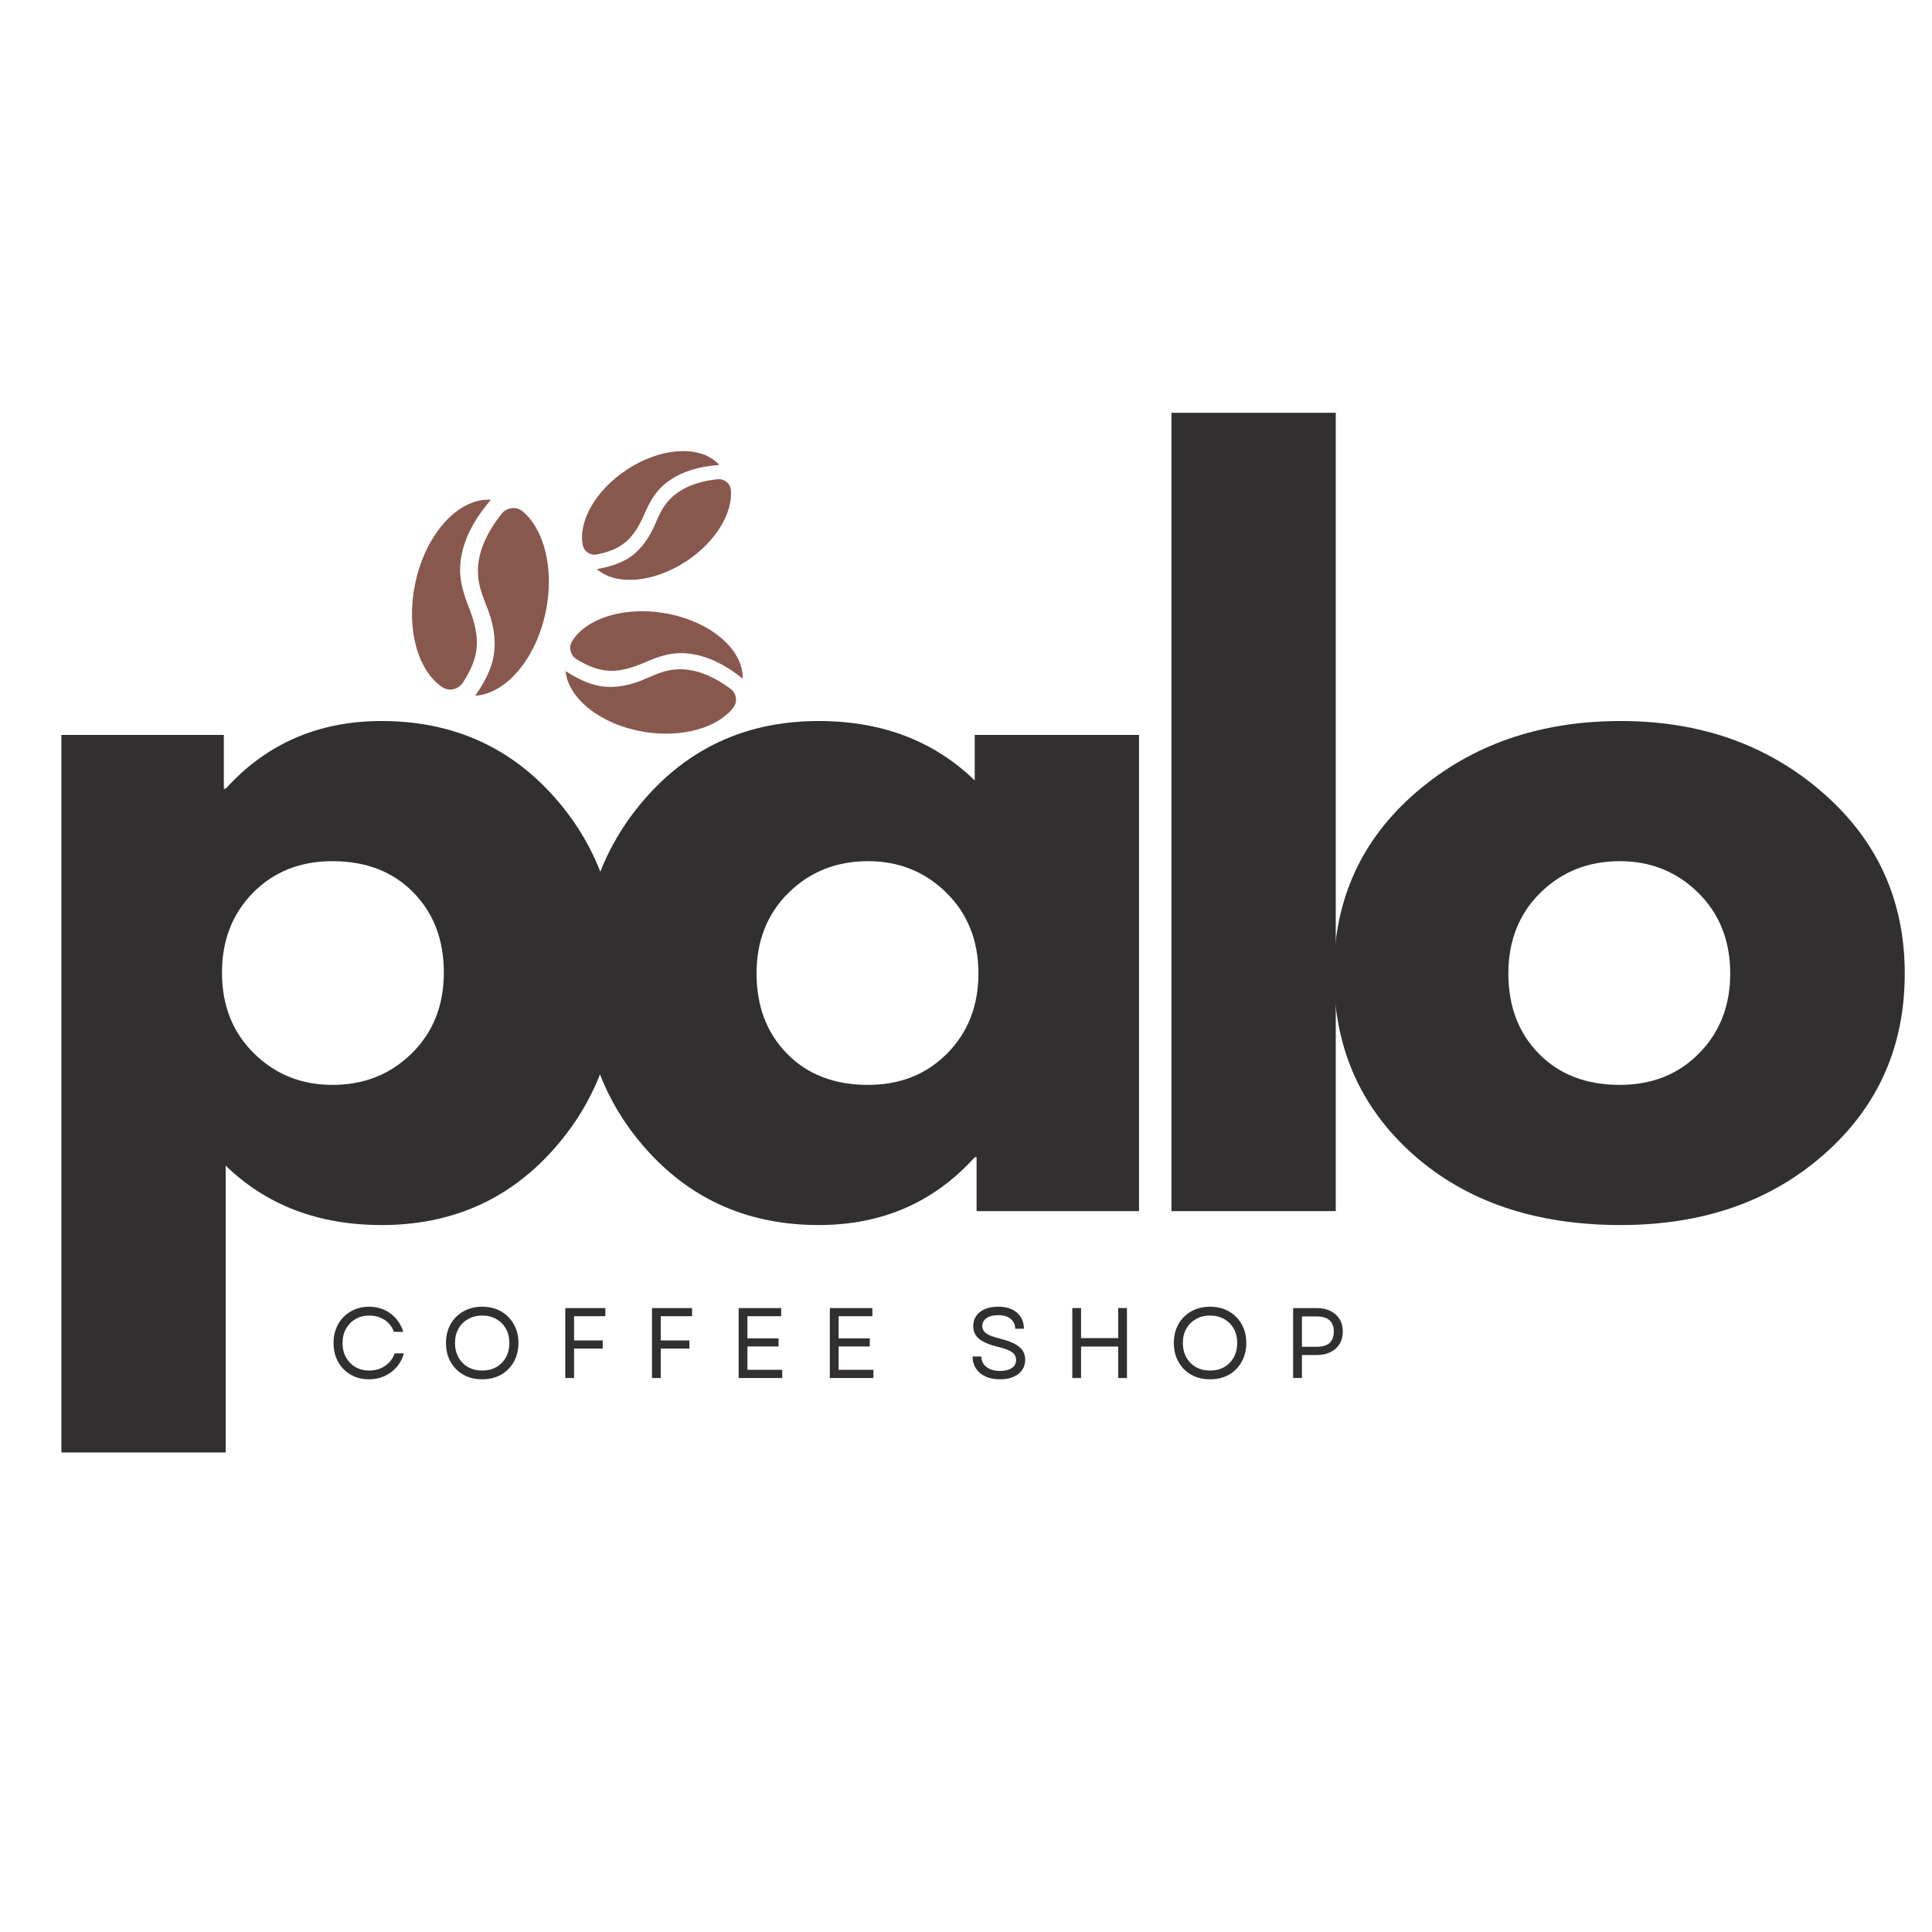
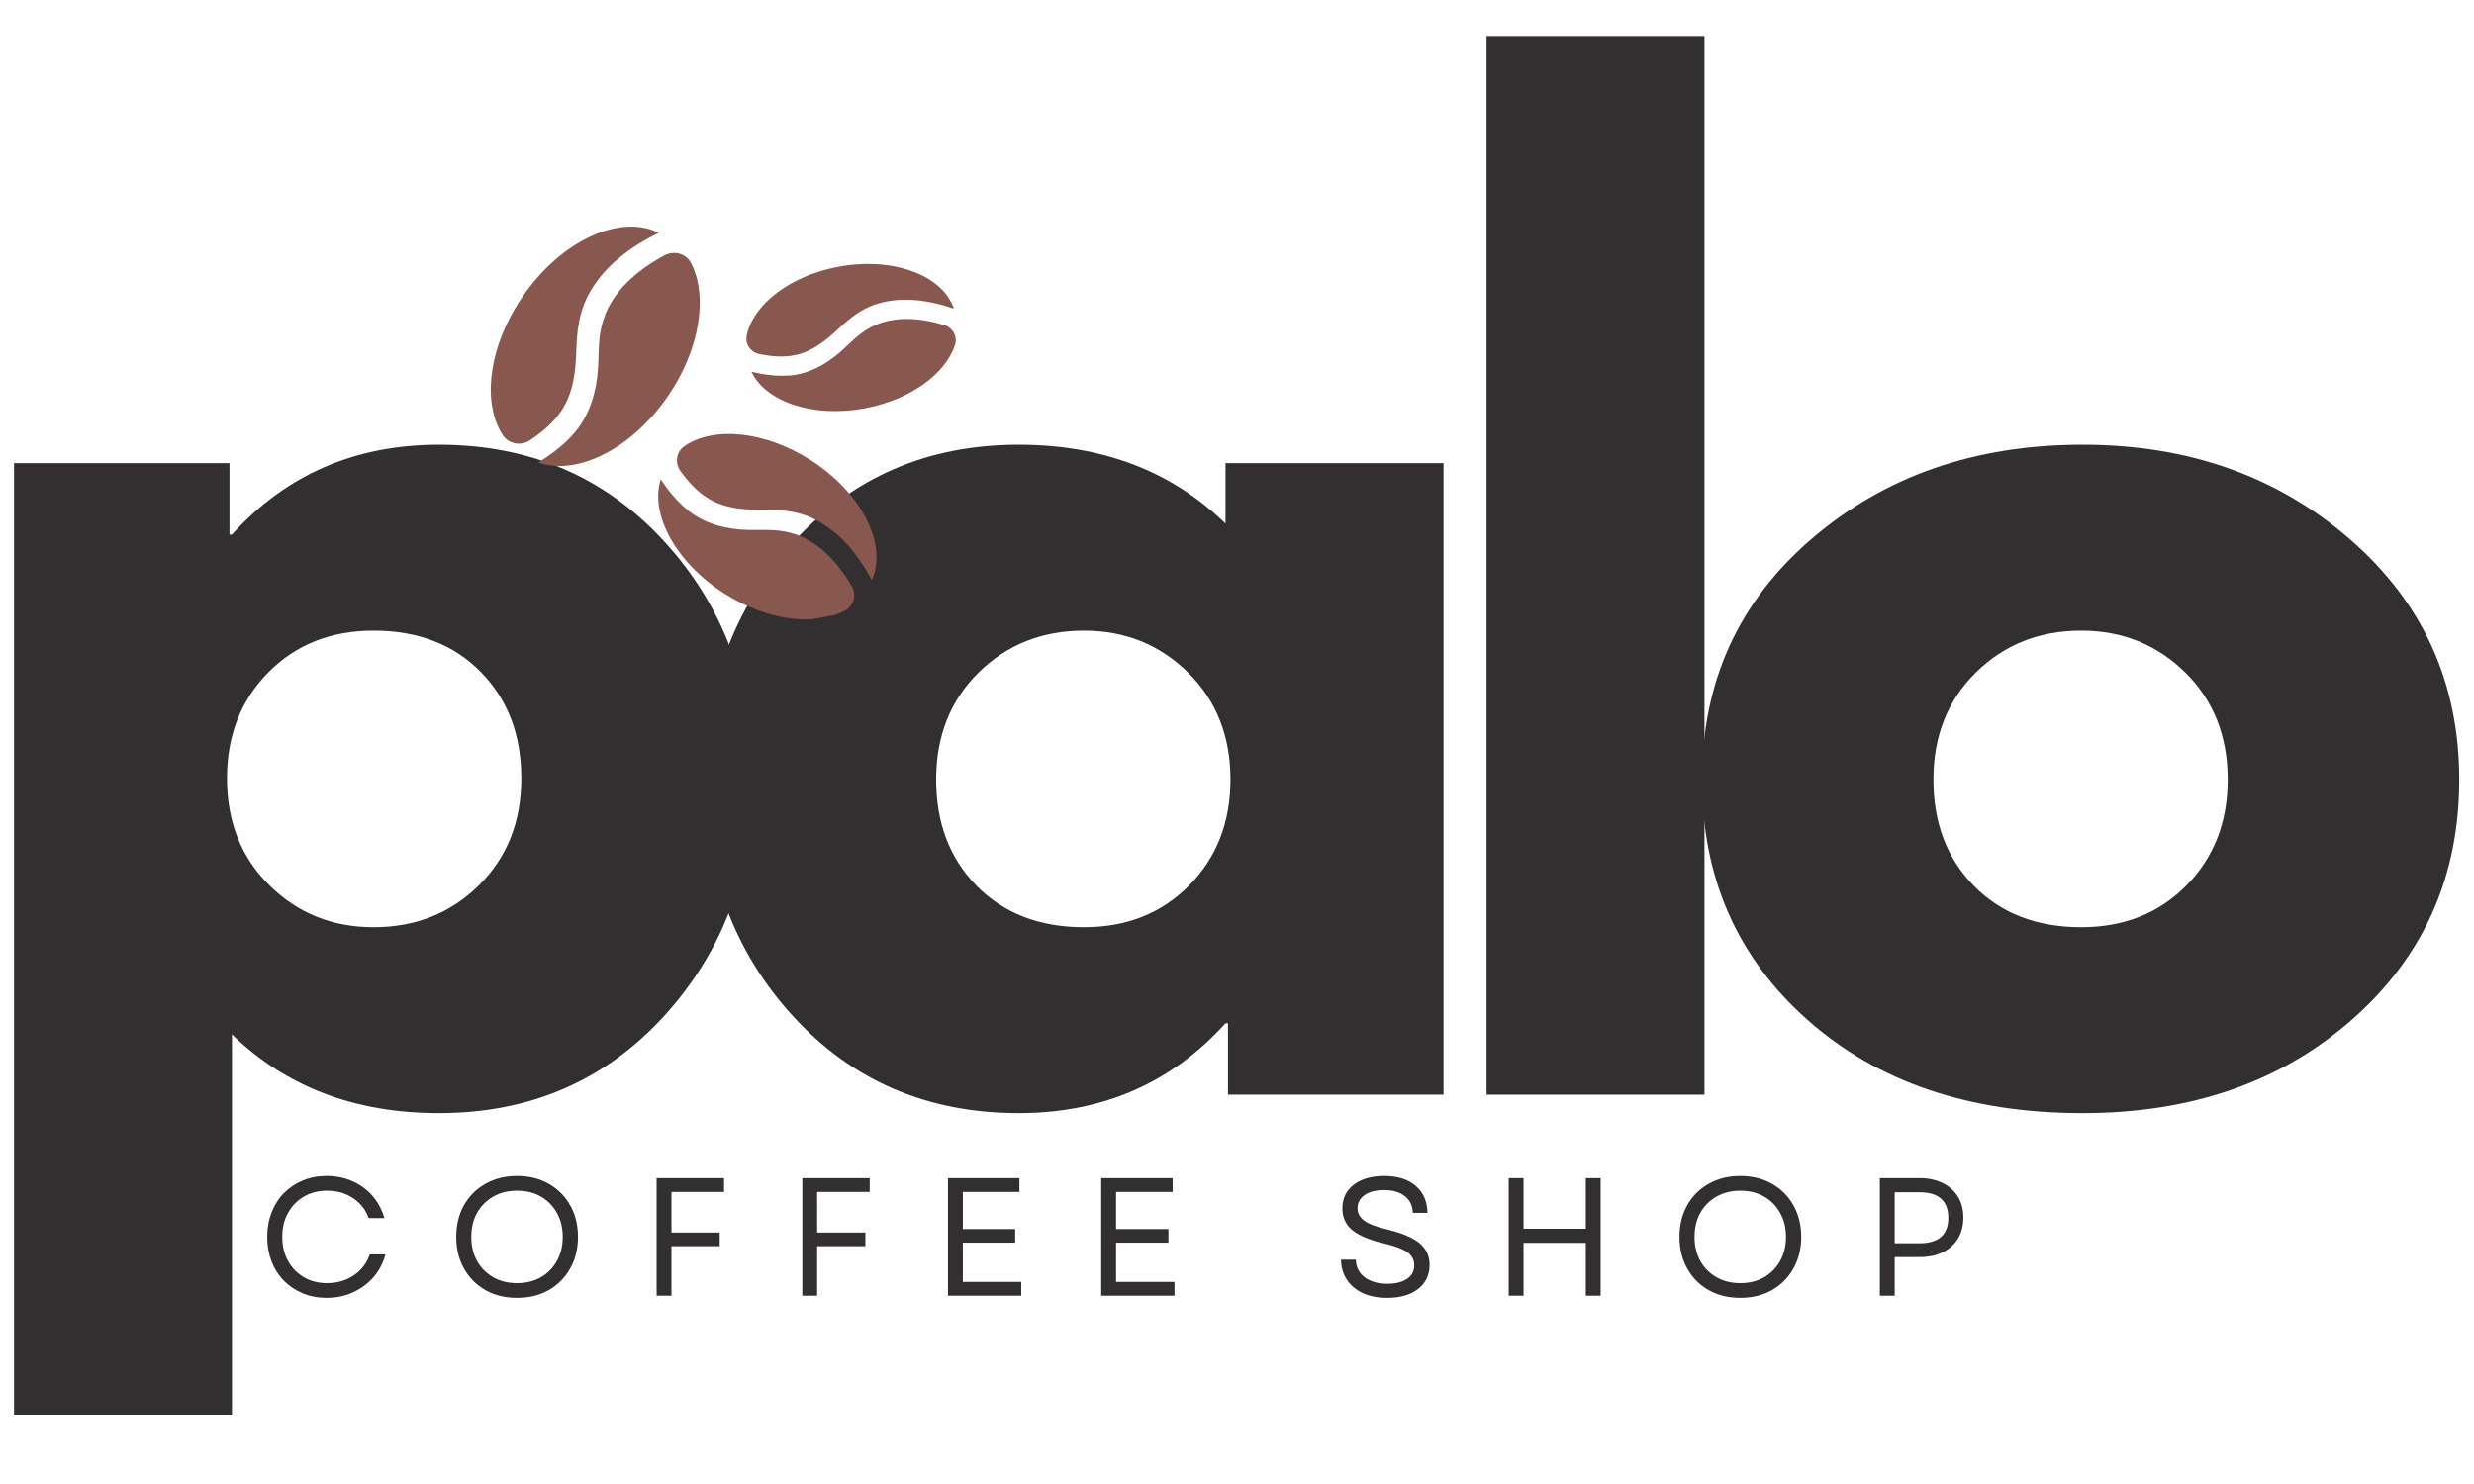
- <svg xmlns="http://www.w3.org/2000/svg" width="500" zoomAndPan="magnify" viewBox="0 0 375 375" height="500" preserveAspectRatio="xMidYMid meet" version="1.0">
+ <svg xmlns="http://www.w3.org/2000/svg" width="500" zoomAndPan="magnify" viewBox="0 0 375 225" height="300" preserveAspectRatio="xMidYMid meet" version="1.0">
  <defs>
    <g />
-     <clipPath id="383ce1936b">
-       <path d="M 79 96 L 96 96 L 96 134 L 79 134 Z M 79 96 " clip-rule="nonzero" />
-     </clipPath>
-     <clipPath id="cc1d5e3a37">
-       <path d="M 128.168 72.91 L 162.656 124.73 L 104.59 163.375 L 70.102 111.555 Z M 128.168 72.91 " clip-rule="nonzero" />
-     </clipPath>
-     <clipPath id="307b512725">
-       <path d="M 128.168 72.91 L 162.656 124.73 L 104.59 163.375 L 70.102 111.555 Z M 128.168 72.91 " clip-rule="nonzero" />
-     </clipPath>
-     <clipPath id="670d8afb9c">
-       <path d="M 94.312 95.441 L 110.238 119.375 L 86.238 135.348 L 70.309 111.414 Z M 94.312 95.441 " clip-rule="nonzero" />
-     </clipPath>
-     <clipPath id="b1a78510fa">
-       <path d="M 92 98 L 107 98 L 107 136 L 92 136 Z M 92 98 " clip-rule="nonzero" />
-     </clipPath>
-     <clipPath id="1de05d4ed6">
-       <path d="M 128.168 72.91 L 162.656 124.73 L 104.59 163.375 L 70.102 111.555 Z M 128.168 72.91 " clip-rule="nonzero" />
-     </clipPath>
-     <clipPath id="87aebd4050">
-       <path d="M 128.168 72.91 L 162.656 124.73 L 104.59 163.375 L 70.102 111.555 Z M 128.168 72.91 " clip-rule="nonzero" />
-     </clipPath>
-     <clipPath id="96f3a6c6ba">
-       <path d="M 112 87 L 140 87 L 140 108 L 112 108 Z M 112 87 " clip-rule="nonzero" />
-     </clipPath>
-     <clipPath id="cafb01c84e">
-       <path d="M 128.168 72.91 L 162.656 124.73 L 104.59 163.375 L 70.102 111.555 Z M 128.168 72.91 " clip-rule="nonzero" />
-     </clipPath>
-     <clipPath id="f92635a234">
-       <path d="M 128.168 72.91 L 162.656 124.73 L 104.59 163.375 L 70.102 111.555 Z M 128.168 72.91 " clip-rule="nonzero" />
-     </clipPath>
-     <clipPath id="2bc16b0479">
-       <path d="M 115 93 L 142 93 L 142 113 L 115 113 Z M 115 93 " clip-rule="nonzero" />
-     </clipPath>
-     <clipPath id="246324b951">
-       <path d="M 128.168 72.91 L 162.656 124.73 L 104.59 163.375 L 70.102 111.555 Z M 128.168 72.91 " clip-rule="nonzero" />
-     </clipPath>
-     <clipPath id="16a721bd63">
-       <path d="M 128.168 72.91 L 162.656 124.73 L 104.59 163.375 L 70.102 111.555 Z M 128.168 72.91 " clip-rule="nonzero" />
-     </clipPath>
-     <clipPath id="151be5690e">
-       <path d="M 110 118 L 145 118 L 145 132 L 110 132 Z M 110 118 " clip-rule="nonzero" />
-     </clipPath>
-     <clipPath id="ff90c3bd3d">
-       <path d="M 128.168 72.91 L 162.656 124.73 L 104.59 163.375 L 70.102 111.555 Z M 128.168 72.91 " clip-rule="nonzero" />
-     </clipPath>
-     <clipPath id="48325087d2">
-       <path d="M 128.168 72.91 L 162.656 124.73 L 104.59 163.375 L 70.102 111.555 Z M 128.168 72.91 " clip-rule="nonzero" />
-     </clipPath>
-     <clipPath id="89e72a1641">
-       <path d="M 109 129 L 143 129 L 143 143 L 109 143 Z M 109 129 " clip-rule="nonzero" />
-     </clipPath>
-     <clipPath id="d04faef311">
-       <path d="M 128.168 72.91 L 162.656 124.73 L 104.59 163.375 L 70.102 111.555 Z M 128.168 72.91 " clip-rule="nonzero" />
-     </clipPath>
-     <clipPath id="3cf39185da">
-       <path d="M 128.168 72.91 L 162.656 124.73 L 104.59 163.375 L 70.102 111.555 Z M 128.168 72.91 " clip-rule="nonzero" />
-     </clipPath>
-     <clipPath id="43763a430d">
-       <path d="M 130.582 116.363 L 144.148 136.746 L 122.391 151.227 L 108.824 130.844 Z M 130.582 116.363 " clip-rule="nonzero" />
-     </clipPath>
-     <clipPath id="5513a683b4">
-       <rect x="0" width="374" y="0" height="227" />
-     </clipPath>
-     <clipPath id="d0246c9745">
-       <rect x="0" width="207" y="0" height="30" />
+     <clipPath id="70a93ef5a5">
+       <rect x="0" width="375" y="0" height="225" />
+     </clipPath>
+     <clipPath id="ec5b915fbd">
+       <path d="M 74 34 L 100 34 L 100 68 L 74 68 Z M 74 34 " clip-rule="nonzero" />
+     </clipPath>
+     <clipPath id="0382761a0d">
+       <path d="M 140.73 25.746 L 152.422 88.414 L 81.641 101.617 L 69.953 38.949 Z M 140.73 25.746 " clip-rule="nonzero" />
+     </clipPath>
+     <clipPath id="85cb315f2d">
+       <path d="M 140.73 25.746 L 152.422 88.414 L 81.641 101.617 L 69.953 38.949 Z M 140.73 25.746 " clip-rule="nonzero" />
+     </clipPath>
+     <clipPath id="e528f55429">
+       <path d="M 99.547 33.426 L 104.977 62.543 L 75.777 67.992 L 70.348 38.875 Z M 99.547 33.426 " clip-rule="nonzero" />
+     </clipPath>
+     <clipPath id="eb9df6a570">
+       <path d="M 81 38 L 107 38 L 107 71 L 81 71 Z M 81 38 " clip-rule="nonzero" />
+     </clipPath>
+     <clipPath id="5f565ec721">
+       <path d="M 140.73 25.746 L 152.422 88.414 L 81.641 101.617 L 69.953 38.949 Z M 140.73 25.746 " clip-rule="nonzero" />
+     </clipPath>
+     <clipPath id="c490083f96">
+       <path d="M 140.73 25.746 L 152.422 88.414 L 81.641 101.617 L 69.953 38.949 Z M 140.73 25.746 " clip-rule="nonzero" />
+     </clipPath>
+     <clipPath id="6050c4bc49">
+       <path d="M 113 40 L 145 40 L 145 55 L 113 55 Z M 113 40 " clip-rule="nonzero" />
+     </clipPath>
+     <clipPath id="a455517474">
+       <path d="M 140.73 25.746 L 152.422 88.414 L 81.641 101.617 L 69.953 38.949 Z M 140.73 25.746 " clip-rule="nonzero" />
+     </clipPath>
+     <clipPath id="180684a557">
+       <path d="M 140.73 25.746 L 152.422 88.414 L 81.641 101.617 L 69.953 38.949 Z M 140.73 25.746 " clip-rule="nonzero" />
+     </clipPath>
+     <clipPath id="3b986202b0">
+       <path d="M 113 48 L 145 48 L 145 63 L 113 63 Z M 113 48 " clip-rule="nonzero" />
+     </clipPath>
+     <clipPath id="2e7e7a6bb9">
+       <path d="M 140.73 25.746 L 152.422 88.414 L 81.641 101.617 L 69.953 38.949 Z M 140.73 25.746 " clip-rule="nonzero" />
+     </clipPath>
+     <clipPath id="d2747b6d88">
+       <path d="M 140.73 25.746 L 152.422 88.414 L 81.641 101.617 L 69.953 38.949 Z M 140.73 25.746 " clip-rule="nonzero" />
+     </clipPath>
+     <clipPath id="26d4b5dcb1">
+       <path d="M 102 65 L 133 65 L 133 88 L 102 88 Z M 102 65 " clip-rule="nonzero" />
+     </clipPath>
+     <clipPath id="39feea212c">
+       <path d="M 140.73 25.746 L 152.422 88.414 L 81.641 101.617 L 69.953 38.949 Z M 140.73 25.746 " clip-rule="nonzero" />
+     </clipPath>
+     <clipPath id="7769d34807">
+       <path d="M 140.73 25.746 L 152.422 88.414 L 81.641 101.617 L 69.953 38.949 Z M 140.73 25.746 " clip-rule="nonzero" />
+     </clipPath>
+     <clipPath id="fe4da4b25c">
+       <path d="M 99 72 L 130 72 L 130 94 L 99 94 Z M 99 72 " clip-rule="nonzero" />
+     </clipPath>
+     <clipPath id="c98022777b">
+       <path d="M 140.73 25.746 L 152.422 88.414 L 81.641 101.617 L 69.953 38.949 Z M 140.73 25.746 " clip-rule="nonzero" />
+     </clipPath>
+     <clipPath id="d7611b7598">
+       <path d="M 140.73 25.746 L 152.422 88.414 L 81.641 101.617 L 69.953 38.949 Z M 140.73 25.746 " clip-rule="nonzero" />
+     </clipPath>
+     <clipPath id="a8017d50bc">
+       <path d="M 125.473 67.906 L 130.102 92.703 L 103.629 97.641 L 99.004 72.844 Z M 125.473 67.906 " clip-rule="nonzero" />
+     </clipPath>
+     <clipPath id="6f594edebd">
+       <rect x="0" width="270" y="0" height="38" />
    </clipPath>
  </defs>
-   <g clip-path="url(#383ce1936b)">
-     <g clip-path="url(#cc1d5e3a37)">
-       <g clip-path="url(#307b512725)">
-         <g clip-path="url(#670d8afb9c)">
-           <path fill="#88584e" d="M 92.402 126.57 C 92.949 123.422 92.008 120.449 90.879 117.551 C 89.922 115.098 89.176 112.602 89.316 109.938 C 89.578 105.02 92.129 100.676 95.293 97 C 88.961 96.602 82.512 103.668 80.543 113.469 C 78.801 122.145 81.125 130.203 85.844 133.375 C 87.168 134.266 88.969 133.848 89.832 132.508 C 91.008 130.688 92.02 128.785 92.402 126.57 " fill-opacity="1" fill-rule="nonzero" />
-         </g>
-       </g>
-     </g>
-   </g>
-   <g clip-path="url(#b1a78510fa)">
-     <g clip-path="url(#1de05d4ed6)">
-       <g clip-path="url(#87aebd4050)">
-         <path fill="#88584e" d="M 101.43 99.242 C 100.207 98.223 98.371 98.469 97.379 99.715 C 95.969 101.48 94.75 103.387 93.883 105.488 C 93.77 105.762 93.664 106.043 93.562 106.32 C 93.547 106.367 93.477 106.57 93.465 106.613 C 93.426 106.738 93.387 106.863 93.348 106.988 C 93.199 107.5 93.074 108.02 92.98 108.547 C 92.891 109.035 92.832 109.527 92.785 110.023 C 92.785 110.027 92.785 110.027 92.785 110.027 C 92.785 110.07 92.781 110.113 92.781 110.16 C 92.773 110.27 92.77 110.387 92.77 110.496 C 92.766 110.691 92.766 110.887 92.77 111.082 C 92.801 112.496 93.031 113.676 93.461 114.992 C 93.879 116.281 94.422 117.523 94.875 118.797 C 96.02 122.023 96.473 125.578 95.438 128.895 C 94.906 130.59 94.113 132.164 93.16 133.66 C 92.863 134.125 92.555 134.586 92.238 135.043 C 98.227 134.668 104.098 127.844 105.961 118.574 C 107.605 110.383 105.625 102.742 101.43 99.242 " fill-opacity="1" fill-rule="nonzero" />
-       </g>
-     </g>
-   </g>
-   <g clip-path="url(#96f3a6c6ba)">
-     <g clip-path="url(#cafb01c84e)">
-       <g clip-path="url(#f92635a234)">
-         <path fill="#88584e" d="M 120.844 105.664 C 122.977 104.16 124.152 101.898 125.172 99.57 C 126.039 97.598 127.051 95.723 128.672 94.266 C 131.664 91.574 135.652 90.535 139.605 90.242 C 136.176 86.348 128.363 86.707 121.559 91.234 C 115.535 95.242 112.223 101.246 113.113 105.805 C 113.367 107.086 114.648 107.887 115.926 107.609 C 117.656 107.238 119.34 106.723 120.844 105.664 " fill-opacity="1" fill-rule="nonzero" />
-       </g>
-     </g>
-   </g>
-   <g clip-path="url(#2bc16b0479)">
-     <g clip-path="url(#246324b951)">
-       <g clip-path="url(#16a721bd63)">
-         <path fill="#88584e" d="M 141.859 95.086 C 141.738 93.789 140.535 92.871 139.242 93.016 C 137.406 93.219 135.602 93.617 133.883 94.332 C 133.66 94.426 133.438 94.523 133.219 94.629 C 133.184 94.645 133.023 94.723 132.992 94.742 C 132.898 94.789 132.805 94.84 132.711 94.891 C 132.328 95.102 131.953 95.328 131.594 95.578 C 131.258 95.809 130.941 96.062 130.629 96.32 C 130.629 96.324 130.629 96.324 130.625 96.324 C 130.602 96.348 130.574 96.371 130.547 96.395 C 130.48 96.457 130.41 96.52 130.344 96.586 C 130.23 96.695 130.117 96.809 130.008 96.922 C 129.207 97.758 128.66 98.57 128.145 99.582 C 127.645 100.57 127.238 101.602 126.766 102.602 C 125.562 105.125 123.77 107.445 121.25 108.762 C 119.965 109.434 118.598 109.887 117.184 110.199 C 116.738 110.297 116.297 110.383 115.852 110.465 C 119.527 113.711 126.867 113.16 133.301 108.879 C 138.988 105.094 142.258 99.535 141.859 95.086 " fill-opacity="1" fill-rule="nonzero" />
-       </g>
-     </g>
-   </g>
-   <g clip-path="url(#151be5690e)">
-     <g clip-path="url(#ff90c3bd3d)">
-       <g clip-path="url(#48325087d2)">
-         <path fill="#88584e" d="M 117.414 130.117 C 120.27 130.504 122.918 129.551 125.488 128.438 C 127.668 127.492 129.895 126.734 132.297 126.77 C 136.738 126.84 140.742 128.988 144.16 131.719 C 144.305 126 137.715 120.426 128.816 118.984 C 120.941 117.711 113.758 120.078 111.059 124.438 C 110.301 125.66 110.738 127.27 111.977 128.004 C 113.656 129 115.402 129.848 117.414 130.117 " fill-opacity="1" fill-rule="nonzero" />
-       </g>
-     </g>
-   </g>
-   <g clip-path="url(#89e72a1641)">
-     <g clip-path="url(#d04faef311)">
-       <g clip-path="url(#3cf39185da)">
-         <g clip-path="url(#43763a430d)">
-           <path fill="#88584e" d="M 142.348 137.324 C 143.227 136.188 142.941 134.543 141.785 133.688 C 140.148 132.477 138.387 131.445 136.465 130.734 C 136.211 130.641 135.957 130.555 135.703 130.473 C 135.66 130.461 135.473 130.406 135.434 130.395 C 135.32 130.363 135.207 130.336 135.094 130.305 C 134.629 130.188 134.152 130.094 133.676 130.023 C 133.23 129.961 132.785 129.926 132.34 129.902 C 132.336 129.902 132.336 129.902 132.336 129.902 C 132.297 129.902 132.258 129.898 132.219 129.898 C 132.113 129.898 132.012 129.898 131.91 129.902 C 131.734 129.902 131.559 129.91 131.387 129.922 C 130.109 129.996 129.059 130.246 127.883 130.676 C 126.738 131.098 125.637 131.629 124.5 132.082 C 121.637 133.223 118.445 133.754 115.422 132.93 C 113.879 132.508 112.43 131.848 111.051 131.039 C 110.621 130.789 110.195 130.523 109.773 130.258 C 110.316 135.641 116.664 140.699 125.082 142.062 C 132.52 143.266 139.336 141.223 142.348 137.324 " fill-opacity="1" fill-rule="nonzero" />
-         </g>
-       </g>
-     </g>
-   </g>
-   <g transform="matrix(1, 0, 0, 1, 0, 73)">
-     <g clip-path="url(#5513a683b4)">
-       <g fill="#322f30" fill-opacity="1">
-         <g transform="translate(1.100432, 162.0762)">
-           <g>
-             <path d="M 105.938 -80.984 C 114.582 -71.555 118.906 -59.992 118.906 -46.297 C 118.906 -32.609 114.582 -21.02 105.938 -11.531 C 97.289 -2.039 86.301 2.703 72.969 2.703 C 60.719 2.703 50.629 -1.141 42.703 -8.828 L 42.703 46.844 L 10.812 46.844 L 10.812 -92.422 L 42.344 -92.422 L 42.344 -81.984 L 42.703 -81.984 C 50.629 -90.742 60.719 -95.125 72.969 -95.125 C 86.301 -95.125 97.289 -90.41 105.938 -80.984 Z M 78.828 -30.625 C 82.973 -34.707 85.047 -39.93 85.047 -46.297 C 85.047 -52.672 83.062 -57.867 79.094 -61.891 C 75.133 -65.91 69.91 -67.922 63.422 -67.922 C 57.172 -67.922 52.035 -65.879 48.016 -61.797 C 43.992 -57.711 41.984 -52.547 41.984 -46.297 C 41.984 -39.93 44.051 -34.707 48.188 -30.625 C 52.332 -26.539 57.41 -24.5 63.422 -24.5 C 69.547 -24.5 74.68 -26.539 78.828 -30.625 Z M 78.828 -30.625 " />
-           </g>
-         </g>
-       </g>
-       <g fill="#322f30" fill-opacity="1">
-         <g transform="translate(108.8329, 162.0762)">
-           <g>
-             <path d="M 17.109 -11.438 C 8.461 -20.863 4.141 -32.422 4.141 -46.109 C 4.141 -59.805 8.461 -71.398 17.109 -80.891 C 25.766 -90.379 36.758 -95.125 50.094 -95.125 C 62.344 -95.125 72.43 -91.281 80.359 -83.594 L 80.359 -92.422 L 112.25 -92.422 L 112.25 0 L 80.719 0 L 80.719 -10.453 L 80.359 -10.453 C 72.43 -1.68 62.344 2.703 50.094 2.703 C 36.758 2.703 25.766 -2.008 17.109 -11.438 Z M 44.234 -61.797 C 40.086 -57.711 38.016 -52.488 38.016 -46.125 C 38.016 -39.758 39.992 -34.562 43.953 -30.531 C 47.922 -26.508 53.148 -24.5 59.641 -24.5 C 65.879 -24.5 71.008 -26.539 75.031 -30.625 C 79.062 -34.707 81.078 -39.875 81.078 -46.125 C 81.078 -52.488 79.004 -57.711 74.859 -61.797 C 70.711 -65.879 65.641 -67.922 59.641 -67.922 C 53.516 -67.922 48.379 -65.879 44.234 -61.797 Z M 44.234 -61.797 " />
-           </g>
-         </g>
-       </g>
-       <g fill="#322f30" fill-opacity="1">
-         <g transform="translate(216.5654, 162.0762)">
-           <g>
-             <path d="M 10.812 0 L 10.812 -154.953 L 42.703 -154.953 L 42.703 0 Z M 10.812 0 " />
-           </g>
-         </g>
-       </g>
-       <g fill="#322f30" fill-opacity="1">
-         <g transform="translate(254.757, 162.0762)">
-           <g>
-             <path d="M 19.547 -10.984 C 9.273 -20.117 4.141 -31.832 4.141 -46.125 C 4.141 -60.414 9.484 -72.156 20.172 -81.344 C 30.867 -90.531 44.082 -95.125 59.812 -95.125 C 75.312 -95.125 88.375 -90.5 99 -81.25 C 109.633 -72.008 114.953 -60.301 114.953 -46.125 C 114.953 -31.945 109.754 -20.266 99.359 -11.078 C 88.973 -1.891 75.789 2.703 59.812 2.703 C 43.238 2.703 29.816 -1.859 19.547 -10.984 Z M 44.234 -61.797 C 40.086 -57.711 38.016 -52.488 38.016 -46.125 C 38.016 -39.758 39.992 -34.562 43.953 -30.531 C 47.922 -26.508 53.148 -24.5 59.641 -24.5 C 65.879 -24.5 71.008 -26.539 75.031 -30.625 C 79.062 -34.707 81.078 -39.875 81.078 -46.125 C 81.078 -52.488 79.004 -57.711 74.859 -61.797 C 70.711 -65.879 65.641 -67.922 59.641 -67.922 C 53.516 -67.922 48.379 -65.879 44.234 -61.797 Z M 44.234 -61.797 " />
-           </g>
-         </g>
-       </g>
-     </g>
-   </g>
-   <g transform="matrix(1, 0, 0, 1, 62, 246)">
-     <g clip-path="url(#d0246c9745)">
-       <g fill="#322f30" fill-opacity="1">
-         <g transform="translate(1.610702, 21.47451)">
-           <g>
-             <path d="M 8 0.25 C 7 0.25 6.078 0.078 5.234 -0.266 C 4.398 -0.617 3.676 -1.109 3.062 -1.734 C 2.445 -2.359 1.969 -3.102 1.625 -3.969 C 1.289 -4.832 1.125 -5.773 1.125 -6.797 C 1.125 -7.816 1.289 -8.754 1.625 -9.609 C 1.969 -10.473 2.445 -11.219 3.062 -11.844 C 3.676 -12.469 4.398 -12.957 5.234 -13.312 C 6.078 -13.664 7 -13.844 8 -13.844 C 9.07 -13.844 10.055 -13.645 10.953 -13.25 C 11.848 -12.852 12.613 -12.285 13.25 -11.547 C 13.895 -10.816 14.367 -9.957 14.672 -8.969 L 12.844 -8.969 C 12.5 -9.945 11.895 -10.719 11.031 -11.281 C 10.164 -11.844 9.172 -12.125 8.047 -12.125 C 7.047 -12.125 6.156 -11.895 5.375 -11.438 C 4.602 -10.988 3.992 -10.363 3.547 -9.562 C 3.098 -8.758 2.875 -7.836 2.875 -6.797 C 2.875 -5.742 3.098 -4.816 3.547 -4.016 C 3.992 -3.211 4.602 -2.582 5.375 -2.125 C 6.156 -1.676 7.047 -1.453 8.047 -1.453 C 9.203 -1.453 10.223 -1.75 11.109 -2.344 C 12.004 -2.938 12.629 -3.75 12.984 -4.781 L 14.781 -4.781 C 14.508 -3.77 14.047 -2.891 13.391 -2.141 C 12.742 -1.391 11.957 -0.801 11.031 -0.375 C 10.102 0.039 9.094 0.25 8 0.25 Z M 8 0.25 " />
-           </g>
-         </g>
-       </g>
-       <g fill="#322f30" fill-opacity="1">
-         <g transform="translate(23.4415, 21.47451)">
-           <g>
-             <path d="M 8.156 0.25 C 6.781 0.25 5.562 -0.047 4.5 -0.641 C 3.438 -1.242 2.609 -2.078 2.016 -3.141 C 1.422 -4.203 1.125 -5.422 1.125 -6.797 C 1.125 -8.18 1.422 -9.398 2.016 -10.453 C 2.609 -11.504 3.438 -12.332 4.5 -12.938 C 5.562 -13.539 6.781 -13.844 8.156 -13.844 C 9.539 -13.844 10.758 -13.539 11.812 -12.938 C 12.863 -12.332 13.688 -11.504 14.281 -10.453 C 14.883 -9.398 15.188 -8.18 15.188 -6.797 C 15.188 -5.422 14.883 -4.203 14.281 -3.141 C 13.688 -2.078 12.863 -1.242 11.812 -0.641 C 10.758 -0.047 9.539 0.25 8.156 0.25 Z M 2.875 -6.797 C 2.875 -5.742 3.098 -4.816 3.547 -4.016 C 3.992 -3.211 4.613 -2.582 5.406 -2.125 C 6.195 -1.676 7.113 -1.453 8.156 -1.453 C 9.195 -1.453 10.113 -1.676 10.906 -2.125 C 11.695 -2.582 12.312 -3.211 12.75 -4.016 C 13.195 -4.816 13.422 -5.742 13.422 -6.797 C 13.422 -7.859 13.195 -8.785 12.75 -9.578 C 12.312 -10.367 11.695 -10.988 10.906 -11.438 C 10.113 -11.895 9.195 -12.125 8.156 -12.125 C 7.113 -12.125 6.195 -11.895 5.406 -11.438 C 4.613 -10.988 3.992 -10.367 3.547 -9.578 C 3.098 -8.785 2.875 -7.859 2.875 -6.797 Z M 2.875 -6.797 " />
-           </g>
-         </g>
-       </g>
-       <g fill="#322f30" fill-opacity="1">
-         <g transform="translate(45.73794, 21.47451)">
-           <g>
-             <path d="M 1.984 0 L 1.984 -13.578 L 9.766 -13.578 L 9.766 -12 L 3.688 -12 L 3.688 -7.297 L 9.25 -7.297 L 9.25 -5.719 L 3.688 -5.719 L 3.688 0 Z M 1.984 0 " />
-           </g>
-         </g>
-       </g>
-       <g fill="#322f30" fill-opacity="1">
-         <g transform="translate(62.56322, 21.47451)">
-           <g>
-             <path d="M 1.984 0 L 1.984 -13.578 L 9.766 -13.578 L 9.766 -12 L 3.688 -12 L 3.688 -7.297 L 9.25 -7.297 L 9.25 -5.719 L 3.688 -5.719 L 3.688 0 Z M 1.984 0 " />
-           </g>
-         </g>
-       </g>
-       <g fill="#322f30" fill-opacity="1">
-         <g transform="translate(79.38851, 21.47451)">
-           <g>
-             <path d="M 1.984 0 L 1.984 -13.578 L 10.234 -13.578 L 10.234 -12 L 3.688 -12 L 3.688 -7.703 L 9.734 -7.703 L 9.734 -6.125 L 3.688 -6.125 L 3.688 -1.594 L 10.438 -1.594 L 10.438 0 Z M 1.984 0 " />
-           </g>
-         </g>
-       </g>
-       <g fill="#322f30" fill-opacity="1">
-         <g transform="translate(97.08685, 21.47451)">
-           <g>
-             <path d="M 1.984 0 L 1.984 -13.578 L 10.234 -13.578 L 10.234 -12 L 3.688 -12 L 3.688 -7.703 L 9.734 -7.703 L 9.734 -6.125 L 3.688 -6.125 L 3.688 -1.594 L 10.438 -1.594 L 10.438 0 Z M 1.984 0 " />
-           </g>
-         </g>
-       </g>
-       <g fill="#322f30" fill-opacity="1">
-         <g transform="translate(114.7852, 21.47451)">
+   <g transform="matrix(1, 0, 0, 1, 0, -0.000000000000008531)">
+     <g clip-path="url(#70a93ef5a5)">
+       <g fill="#322f30" fill-opacity="1">
+         <g transform="translate(-9.076095, 165.9739)">
+           <g>
+             <path d="M 109.75 -83.891 C 118.707 -74.129 123.188 -62.156 123.188 -47.969 C 123.188 -33.781 118.707 -21.77 109.75 -11.938 C 100.789 -2.113 89.406 2.797 75.594 2.797 C 62.895 2.797 52.441 -1.18 44.234 -9.141 L 44.234 48.531 L 11.203 48.531 L 11.203 -95.75 L 43.859 -95.75 L 43.859 -84.922 L 44.234 -84.922 C 52.441 -94.004 62.895 -98.547 75.594 -98.547 C 89.406 -98.547 100.789 -93.66 109.75 -83.891 Z M 81.656 -31.734 C 85.945 -35.961 88.094 -41.375 88.094 -47.969 C 88.094 -54.562 86.039 -59.941 81.938 -64.109 C 77.832 -68.273 72.422 -70.359 65.703 -70.359 C 59.234 -70.359 53.91 -68.242 49.734 -64.016 C 45.566 -59.785 43.484 -54.438 43.484 -47.969 C 43.484 -41.375 45.629 -35.961 49.922 -31.734 C 54.211 -27.504 59.473 -25.391 65.703 -25.391 C 72.047 -25.391 77.363 -27.504 81.656 -31.734 Z M 81.656 -31.734 " />
+           </g>
+         </g>
+       </g>
+       <g fill="#322f30" fill-opacity="1">
+         <g transform="translate(102.5235, 165.9739)">
+           <g>
+             <path d="M 17.734 -11.844 C 8.773 -21.613 4.297 -33.594 4.297 -47.781 C 4.297 -61.969 8.773 -73.973 17.734 -83.797 C 26.691 -93.629 38.078 -98.547 51.891 -98.547 C 64.578 -98.547 75.023 -94.562 83.234 -86.594 L 83.234 -95.75 L 116.281 -95.75 L 116.281 0 L 83.609 0 L 83.609 -10.828 L 83.234 -10.828 C 75.023 -1.742 64.578 2.797 51.891 2.797 C 38.078 2.797 26.691 -2.082 17.734 -11.844 Z M 45.812 -64.016 C 41.52 -59.785 39.375 -54.375 39.375 -47.781 C 39.375 -41.188 41.426 -35.805 45.531 -31.641 C 49.645 -27.473 55.062 -25.391 61.781 -25.391 C 68.25 -25.391 73.566 -27.504 77.734 -31.734 C 81.898 -35.961 83.984 -41.312 83.984 -47.781 C 83.984 -54.375 81.836 -59.785 77.547 -64.016 C 73.254 -68.242 68 -70.359 61.781 -70.359 C 55.438 -70.359 50.113 -68.242 45.812 -64.016 Z M 45.812 -64.016 " />
+           </g>
+         </g>
+       </g>
+       <g fill="#322f30" fill-opacity="1">
+         <g transform="translate(214.1231, 165.9739)">
+           <g>
+             <path d="M 11.203 0 L 11.203 -160.516 L 44.234 -160.516 L 44.234 0 Z M 11.203 0 " />
+           </g>
+         </g>
+       </g>
+       <g fill="#322f30" fill-opacity="1">
+         <g transform="translate(253.6856, 165.9739)">
+           <g>
+             <path d="M 20.25 -11.375 C 9.613 -20.832 4.297 -32.961 4.297 -47.766 C 4.297 -62.578 9.832 -74.742 20.906 -84.266 C 31.977 -93.785 45.664 -98.547 61.969 -98.547 C 78.02 -98.547 91.551 -93.754 102.562 -84.172 C 113.57 -74.586 119.078 -62.453 119.078 -47.766 C 119.078 -33.086 113.691 -20.988 102.922 -11.469 C 92.16 -1.957 78.508 2.797 61.969 2.797 C 44.789 2.797 30.883 -1.926 20.25 -11.375 Z M 45.812 -64.016 C 41.52 -59.785 39.375 -54.375 39.375 -47.781 C 39.375 -41.188 41.426 -35.805 45.531 -31.641 C 49.645 -27.473 55.062 -25.391 61.781 -25.391 C 68.25 -25.391 73.566 -27.504 77.734 -31.734 C 81.898 -35.961 83.984 -41.312 83.984 -47.781 C 83.984 -54.375 81.836 -59.785 77.547 -64.016 C 73.254 -68.242 68 -70.359 61.781 -70.359 C 55.438 -70.359 50.113 -68.242 45.812 -64.016 Z M 45.812 -64.016 " />
+           </g>
+         </g>
+       </g>
+     </g>
+   </g>
+   <g clip-path="url(#ec5b915fbd)">
+     <g clip-path="url(#0382761a0d)">
+       <g clip-path="url(#85cb315f2d)">
+         <g clip-path="url(#e528f55429)">
+           <path fill="#88584e" d="M 85.168 62.16 C 86.957 59.398 87.262 56.199 87.363 52.996 C 87.449 50.285 87.75 47.617 88.957 45.152 C 91.191 40.594 95.363 37.508 99.848 35.305 C 94.008 32.367 85.039 36.461 79.219 44.957 C 74.062 52.473 73.012 61.051 76.199 65.961 C 77.094 67.34 78.973 67.672 80.336 66.75 C 82.18 65.5 83.91 64.105 85.168 62.16 " fill-opacity="1" fill-rule="nonzero" />
+         </g>
+       </g>
+     </g>
+   </g>
+   <g clip-path="url(#eb9df6a570)">
+     <g clip-path="url(#5f565ec721)">
+       <g clip-path="url(#c490083f96)">
+         <path fill="#88584e" d="M 104.758 39.906 C 104.012 38.445 102.172 37.938 100.727 38.715 C 98.68 39.82 96.754 41.137 95.082 42.777 C 94.863 42.992 94.652 43.211 94.441 43.438 C 94.41 43.473 94.262 43.641 94.23 43.676 C 94.145 43.777 94.059 43.879 93.973 43.984 C 93.621 44.41 93.297 44.852 92.992 45.309 C 92.707 45.738 92.457 46.184 92.211 46.633 C 92.211 46.637 92.211 46.637 92.211 46.637 C 92.191 46.676 92.172 46.719 92.152 46.758 C 92.102 46.863 92.051 46.969 92.004 47.074 C 91.922 47.258 91.844 47.441 91.77 47.629 C 91.227 48.98 90.969 50.191 90.844 51.613 C 90.719 53.004 90.734 54.402 90.648 55.793 C 90.43 59.312 89.426 62.867 87.105 65.59 C 85.918 66.98 84.527 68.152 83.023 69.188 C 82.551 69.508 82.07 69.816 81.59 70.125 C 87.418 72.188 95.738 68.09 101.246 60.059 C 106.113 52.957 107.32 44.918 104.758 39.906 " fill-opacity="1" fill-rule="nonzero" />
+       </g>
+     </g>
+   </g>
+   <g clip-path="url(#6050c4bc49)">
+     <g clip-path="url(#a455517474)">
+       <g clip-path="url(#180684a557)">
+         <path fill="#88584e" d="M 120.566 53.832 C 123.195 53.27 125.223 51.598 127.129 49.805 C 128.746 48.285 130.465 46.918 132.59 46.188 C 136.512 44.848 140.711 45.473 144.578 46.793 C 142.898 41.719 135.348 38.902 127.07 40.445 C 119.742 41.812 114.18 46.16 113.184 50.844 C 112.902 52.16 113.797 53.438 115.117 53.691 C 116.906 54.035 118.711 54.23 120.566 53.832 " fill-opacity="1" fill-rule="nonzero" />
+       </g>
+     </g>
+   </g>
+   <g clip-path="url(#3b986202b0)">
+     <g clip-path="url(#2e7e7a6bb9)">
+       <g clip-path="url(#d2747b6d88)">
+         <path fill="#88584e" d="M 144.754 52.293 C 145.168 51.016 144.398 49.66 143.113 49.273 C 141.289 48.727 139.418 48.375 137.5 48.355 C 137.25 48.355 137 48.359 136.75 48.371 C 136.711 48.371 136.527 48.383 136.488 48.383 C 136.383 48.395 136.273 48.402 136.164 48.414 C 135.715 48.457 135.27 48.523 134.828 48.613 C 134.418 48.699 134.016 48.809 133.613 48.93 C 133.609 48.93 133.609 48.93 133.609 48.93 C 133.574 48.941 133.539 48.953 133.504 48.965 C 133.414 48.996 133.324 49.027 133.238 49.062 C 133.082 49.121 132.934 49.184 132.781 49.246 C 131.684 49.715 130.836 50.266 129.941 51.016 C 129.066 51.75 128.27 52.566 127.414 53.32 C 125.254 55.227 122.617 56.699 119.703 56.934 C 118.211 57.051 116.73 56.926 115.262 56.652 C 114.805 56.566 114.348 56.469 113.895 56.367 C 116.066 60.93 123.246 63.371 131.074 61.91 C 137.992 60.617 143.34 56.668 144.754 52.293 " fill-opacity="1" fill-rule="nonzero" />
+       </g>
+     </g>
+   </g>
+   <g clip-path="url(#26d4b5dcb1)">
+     <g clip-path="url(#39feea212c)">
+       <g clip-path="url(#7769d34807)">
+         <path fill="#88584e" d="M 107.441 75.625 C 109.992 77.141 112.883 77.309 115.77 77.293 C 118.219 77.277 120.633 77.457 122.898 78.461 C 127.078 80.32 130.004 83.977 132.141 87.941 C 134.59 82.578 130.598 74.637 122.742 69.676 C 115.793 65.289 108.027 64.633 103.711 67.672 C 102.496 68.527 102.262 70.23 103.141 71.426 C 104.328 73.047 105.645 74.555 107.441 75.625 " fill-opacity="1" fill-rule="nonzero" />
+       </g>
+     </g>
+   </g>
+   <g clip-path="url(#fe4da4b25c)">
+     <g clip-path="url(#c98022777b)">
+       <g clip-path="url(#d7611b7598)">
+         <g clip-path="url(#a8017d50bc)">
+           <path fill="#88584e" d="M 128.16 92.523 C 129.453 91.801 129.848 90.125 129.098 88.852 C 128.031 87.043 126.781 85.352 125.246 83.902 C 125.043 83.711 124.84 83.527 124.629 83.348 C 124.594 83.32 124.441 83.191 124.406 83.164 C 124.312 83.09 124.215 83.016 124.121 82.941 C 123.727 82.641 123.316 82.359 122.891 82.102 C 122.496 81.863 122.086 81.652 121.672 81.445 C 121.672 81.445 121.672 81.445 121.668 81.445 C 121.633 81.43 121.594 81.41 121.559 81.395 C 121.461 81.352 121.363 81.312 121.266 81.273 C 121.098 81.203 120.93 81.141 120.762 81.078 C 119.523 80.637 118.422 80.445 117.137 80.383 C 115.879 80.316 114.621 80.379 113.363 80.348 C 110.188 80.27 106.949 79.484 104.418 77.484 C 103.121 76.461 102.02 75.25 101.035 73.93 C 100.73 73.516 100.434 73.094 100.145 72.672 C 98.48 77.992 102.457 85.352 109.883 90.043 C 116.445 94.188 123.73 95.004 128.16 92.523 " fill-opacity="1" fill-rule="nonzero" />
+         </g>
+       </g>
+     </g>
+   </g>
+   <g transform="matrix(1, 0, 0, 1, 38, 169)">
+     <g clip-path="url(#6f594edebd)">
+       <g fill="#322f30" fill-opacity="1">
+         <g transform="translate(1.020353, 27.45626)">
+           <g>
+             <path d="M 10.5 0.328 C 9.188 0.328 7.977 0.098 6.875 -0.359 C 5.77 -0.816 4.812 -1.457 4 -2.281 C 3.195 -3.102 2.578 -4.078 2.141 -5.203 C 1.703 -6.336 1.484 -7.578 1.484 -8.922 C 1.484 -10.254 1.703 -11.484 2.141 -12.609 C 2.578 -13.742 3.195 -14.723 4 -15.547 C 4.812 -16.367 5.77 -17.008 6.875 -17.469 C 7.977 -17.926 9.188 -18.156 10.5 -18.156 C 11.906 -18.156 13.195 -17.895 14.375 -17.375 C 15.551 -16.863 16.562 -16.129 17.406 -15.172 C 18.25 -14.211 18.863 -13.078 19.25 -11.766 L 16.859 -11.766 C 16.398 -13.055 15.602 -14.07 14.469 -14.812 C 13.344 -15.551 12.039 -15.922 10.562 -15.922 C 9.238 -15.922 8.066 -15.625 7.047 -15.031 C 6.035 -14.438 5.234 -13.613 4.641 -12.562 C 4.055 -11.508 3.766 -10.297 3.766 -8.922 C 3.766 -7.535 4.055 -6.316 4.641 -5.266 C 5.234 -4.211 6.035 -3.391 7.047 -2.797 C 8.066 -2.203 9.238 -1.906 10.562 -1.906 C 12.082 -1.906 13.426 -2.297 14.594 -3.078 C 15.758 -3.859 16.57 -4.922 17.031 -6.266 L 19.406 -6.266 C 19.051 -4.941 18.441 -3.785 17.578 -2.797 C 16.723 -1.816 15.688 -1.051 14.469 -0.5 C 13.258 0.051 11.938 0.328 10.5 0.328 Z M 10.5 0.328 " />
+           </g>
+         </g>
+       </g>
+       <g fill="#322f30" fill-opacity="1">
+         <g transform="translate(29.67138, 27.45626)">
+           <g>
+             <path d="M 10.703 0.328 C 8.898 0.328 7.301 -0.062 5.906 -0.844 C 4.52 -1.633 3.438 -2.727 2.656 -4.125 C 1.875 -5.52 1.484 -7.117 1.484 -8.922 C 1.484 -10.734 1.875 -12.332 2.656 -13.719 C 3.438 -15.102 4.52 -16.188 5.906 -16.969 C 7.301 -17.758 8.898 -18.156 10.703 -18.156 C 12.516 -18.156 14.113 -17.758 15.5 -16.969 C 16.883 -16.188 17.969 -15.102 18.75 -13.719 C 19.539 -12.332 19.938 -10.734 19.938 -8.922 C 19.938 -7.117 19.539 -5.52 18.75 -4.125 C 17.969 -2.727 16.883 -1.633 15.5 -0.844 C 14.113 -0.062 12.516 0.328 10.703 0.328 Z M 3.766 -8.922 C 3.766 -7.535 4.055 -6.316 4.641 -5.266 C 5.234 -4.211 6.051 -3.391 7.094 -2.797 C 8.133 -2.203 9.336 -1.906 10.703 -1.906 C 12.078 -1.906 13.281 -2.203 14.312 -2.797 C 15.344 -3.391 16.148 -4.211 16.734 -5.266 C 17.328 -6.316 17.625 -7.535 17.625 -8.922 C 17.625 -10.305 17.328 -11.52 16.734 -12.562 C 16.148 -13.613 15.344 -14.438 14.312 -15.031 C 13.281 -15.625 12.078 -15.922 10.703 -15.922 C 9.336 -15.922 8.133 -15.625 7.094 -15.031 C 6.051 -14.438 5.234 -13.613 4.641 -12.562 C 4.055 -11.52 3.766 -10.305 3.766 -8.922 Z M 3.766 -8.922 " />
+           </g>
+         </g>
+       </g>
+       <g fill="#322f30" fill-opacity="1">
+         <g transform="translate(58.93352, 27.45626)">
+           <g>
+             <path d="M 2.594 0 L 2.594 -17.828 L 12.812 -17.828 L 12.812 -15.734 L 4.844 -15.734 L 4.844 -9.578 L 12.156 -9.578 L 12.156 -7.516 L 4.844 -7.516 L 4.844 0 Z M 2.594 0 " />
+           </g>
+         </g>
+       </g>
+       <g fill="#322f30" fill-opacity="1">
+         <g transform="translate(81.01524, 27.45626)">
+           <g>
+             <path d="M 2.594 0 L 2.594 -17.828 L 12.812 -17.828 L 12.812 -15.734 L 4.844 -15.734 L 4.844 -9.578 L 12.156 -9.578 L 12.156 -7.516 L 4.844 -7.516 L 4.844 0 Z M 2.594 0 " />
+           </g>
+         </g>
+       </g>
+       <g fill="#322f30" fill-opacity="1">
+         <g transform="translate(103.097, 27.45626)">
+           <g>
+             <path d="M 2.594 0 L 2.594 -17.828 L 13.422 -17.828 L 13.422 -15.734 L 4.844 -15.734 L 4.844 -10.109 L 12.781 -10.109 L 12.781 -8.047 L 4.844 -8.047 L 4.844 -2.094 L 13.703 -2.094 L 13.703 0 Z M 2.594 0 " />
+           </g>
+         </g>
+       </g>
+       <g fill="#322f30" fill-opacity="1">
+         <g transform="translate(126.3245, 27.45626)">
+           <g>
+             <path d="M 2.594 0 L 2.594 -17.828 L 13.422 -17.828 L 13.422 -15.734 L 4.844 -15.734 L 4.844 -10.109 L 12.781 -10.109 L 12.781 -8.047 L 4.844 -8.047 L 4.844 -2.094 L 13.703 -2.094 L 13.703 0 Z M 2.594 0 " />
+           </g>
+         </g>
+       </g>
+       <g fill="#322f30" fill-opacity="1">
+         <g transform="translate(149.552, 27.45626)">
          <g />
        </g>
      </g>
      <g fill="#322f30" fill-opacity="1">
-         <g transform="translate(125.5961, 21.47451)">
-           <g>
-             <path d="M 6.5 0.25 C 5.414 0.25 4.473 0.066 3.672 -0.297 C 2.879 -0.672 2.266 -1.191 1.828 -1.859 C 1.398 -2.523 1.18 -3.297 1.172 -4.172 L 2.875 -4.172 C 2.895 -3.305 3.238 -2.625 3.906 -2.125 C 4.57 -1.625 5.438 -1.375 6.5 -1.375 C 7.457 -1.375 8.219 -1.562 8.781 -1.938 C 9.344 -2.312 9.625 -2.836 9.625 -3.516 C 9.625 -4.148 9.352 -4.656 8.812 -5.031 C 8.27 -5.414 7.383 -5.75 6.156 -6.031 C 4.477 -6.438 3.25 -6.953 2.469 -7.578 C 1.695 -8.203 1.312 -9.039 1.312 -10.094 C 1.312 -11.238 1.75 -12.148 2.625 -12.828 C 3.5 -13.504 4.68 -13.844 6.172 -13.844 C 7.703 -13.844 8.91 -13.457 9.797 -12.688 C 10.68 -11.926 11.129 -10.883 11.141 -9.562 L 9.453 -9.562 C 9.441 -10.383 9.141 -11.031 8.547 -11.5 C 7.961 -11.969 7.172 -12.203 6.172 -12.203 C 5.203 -12.203 4.441 -12.008 3.891 -11.625 C 3.336 -11.25 3.062 -10.738 3.062 -10.094 C 3.062 -9.531 3.316 -9.055 3.828 -8.672 C 4.336 -8.297 5.254 -7.945 6.578 -7.625 C 8.305 -7.195 9.539 -6.66 10.281 -6.016 C 11.02 -5.379 11.391 -4.566 11.391 -3.578 C 11.391 -2.398 10.945 -1.469 10.062 -0.781 C 9.176 -0.094 7.988 0.25 6.5 0.25 Z M 6.5 0.25 " />
-           </g>
-         </g>
-       </g>
-       <g fill="#322f30" fill-opacity="1">
-         <g transform="translate(144.1481, 21.47451)">
-           <g>
-             <path d="M 10.891 0 L 10.891 -6.109 L 3.688 -6.109 L 3.688 0 L 1.984 0 L 1.984 -13.578 L 3.688 -13.578 L 3.688 -7.75 L 10.891 -7.75 L 10.891 -13.578 L 12.594 -13.578 L 12.594 0 Z M 10.891 0 " />
-           </g>
-         </g>
-       </g>
-       <g fill="#322f30" fill-opacity="1">
-         <g transform="translate(164.7178, 21.47451)">
-           <g>
-             <path d="M 8.156 0.25 C 6.781 0.25 5.562 -0.047 4.5 -0.641 C 3.438 -1.242 2.609 -2.078 2.016 -3.141 C 1.422 -4.203 1.125 -5.422 1.125 -6.797 C 1.125 -8.18 1.422 -9.398 2.016 -10.453 C 2.609 -11.504 3.438 -12.332 4.5 -12.938 C 5.562 -13.539 6.781 -13.844 8.156 -13.844 C 9.539 -13.844 10.758 -13.539 11.812 -12.938 C 12.863 -12.332 13.688 -11.504 14.281 -10.453 C 14.883 -9.398 15.188 -8.18 15.188 -6.797 C 15.188 -5.422 14.883 -4.203 14.281 -3.141 C 13.688 -2.078 12.863 -1.242 11.812 -0.641 C 10.758 -0.047 9.539 0.25 8.156 0.25 Z M 2.875 -6.797 C 2.875 -5.742 3.098 -4.816 3.547 -4.016 C 3.992 -3.211 4.613 -2.582 5.406 -2.125 C 6.195 -1.676 7.113 -1.453 8.156 -1.453 C 9.195 -1.453 10.113 -1.676 10.906 -2.125 C 11.695 -2.582 12.312 -3.211 12.75 -4.016 C 13.195 -4.816 13.422 -5.742 13.422 -6.797 C 13.422 -7.859 13.195 -8.785 12.75 -9.578 C 12.312 -10.367 11.695 -10.988 10.906 -11.438 C 10.113 -11.895 9.195 -12.125 8.156 -12.125 C 7.113 -12.125 6.195 -11.895 5.406 -11.438 C 4.613 -10.988 3.992 -10.367 3.547 -9.578 C 3.098 -8.785 2.875 -7.859 2.875 -6.797 Z M 2.875 -6.797 " />
-           </g>
-         </g>
-       </g>
-       <g fill="#322f30" fill-opacity="1">
-         <g transform="translate(187.0143, 21.47451)">
-           <g>
-             <path d="M 1.984 0 L 1.984 -13.578 L 6.578 -13.578 C 7.598 -13.578 8.484 -13.391 9.234 -13.016 C 9.992 -12.641 10.582 -12.113 11 -11.438 C 11.414 -10.758 11.625 -9.957 11.625 -9.031 C 11.625 -8.094 11.414 -7.285 11 -6.609 C 10.582 -5.93 9.992 -5.406 9.234 -5.031 C 8.484 -4.656 7.598 -4.469 6.578 -4.469 L 3.688 -4.469 L 3.688 0 Z M 3.688 -6.062 L 6.547 -6.062 C 8.766 -6.062 9.875 -7.039 9.875 -9 C 9.875 -10.969 8.766 -11.953 6.547 -11.953 L 3.688 -11.953 Z M 3.688 -6.062 " />
+         <g transform="translate(163.7404, 27.45626)">
+           <g>
+             <path d="M 8.531 0.328 C 7.102 0.328 5.867 0.086 4.828 -0.391 C 3.785 -0.879 2.977 -1.562 2.406 -2.438 C 1.832 -3.312 1.539 -4.32 1.531 -5.469 L 3.766 -5.469 C 3.805 -4.332 4.258 -3.438 5.125 -2.781 C 6 -2.133 7.133 -1.812 8.531 -1.812 C 9.789 -1.812 10.785 -2.055 11.516 -2.547 C 12.254 -3.035 12.625 -3.723 12.625 -4.609 C 12.625 -5.441 12.27 -6.109 11.562 -6.609 C 10.852 -7.109 9.691 -7.547 8.078 -7.922 C 5.879 -8.441 4.27 -9.113 3.25 -9.938 C 2.238 -10.77 1.734 -11.875 1.734 -13.25 C 1.734 -14.758 2.305 -15.953 3.453 -16.828 C 4.598 -17.711 6.145 -18.156 8.094 -18.156 C 10.102 -18.156 11.688 -17.656 12.844 -16.656 C 14.008 -15.656 14.602 -14.289 14.625 -12.562 L 12.406 -12.562 C 12.383 -13.625 11.988 -14.461 11.219 -15.078 C 10.445 -15.703 9.406 -16.016 8.094 -16.016 C 6.82 -16.016 5.828 -15.766 5.109 -15.266 C 4.391 -14.766 4.031 -14.094 4.031 -13.25 C 4.031 -12.52 4.363 -11.898 5.031 -11.391 C 5.695 -10.891 6.898 -10.43 8.641 -10.016 C 10.91 -9.453 12.531 -8.75 13.5 -7.906 C 14.469 -7.062 14.953 -5.988 14.953 -4.688 C 14.953 -3.145 14.367 -1.922 13.203 -1.016 C 12.047 -0.117 10.488 0.328 8.531 0.328 Z M 8.531 0.328 " />
+           </g>
+         </g>
+       </g>
+       <g fill="#322f30" fill-opacity="1">
+         <g transform="translate(188.0883, 27.45626)">
+           <g>
+             <path d="M 14.281 0 L 14.281 -8.016 L 4.844 -8.016 L 4.844 0 L 2.594 0 L 2.594 -17.828 L 4.844 -17.828 L 4.844 -10.156 L 14.281 -10.156 L 14.281 -17.828 L 16.531 -17.828 L 16.531 0 Z M 14.281 0 " />
+           </g>
+         </g>
+       </g>
+       <g fill="#322f30" fill-opacity="1">
+         <g transform="translate(215.0843, 27.45626)">
+           <g>
+             <path d="M 10.703 0.328 C 8.898 0.328 7.301 -0.062 5.906 -0.844 C 4.52 -1.633 3.438 -2.727 2.656 -4.125 C 1.875 -5.52 1.484 -7.117 1.484 -8.922 C 1.484 -10.734 1.875 -12.332 2.656 -13.719 C 3.438 -15.102 4.52 -16.188 5.906 -16.969 C 7.301 -17.758 8.898 -18.156 10.703 -18.156 C 12.516 -18.156 14.113 -17.758 15.5 -16.969 C 16.883 -16.188 17.969 -15.102 18.75 -13.719 C 19.539 -12.332 19.938 -10.734 19.938 -8.922 C 19.938 -7.117 19.539 -5.52 18.75 -4.125 C 17.969 -2.727 16.883 -1.633 15.5 -0.844 C 14.113 -0.062 12.516 0.328 10.703 0.328 Z M 3.766 -8.922 C 3.766 -7.535 4.055 -6.316 4.641 -5.266 C 5.234 -4.211 6.051 -3.391 7.094 -2.797 C 8.133 -2.203 9.336 -1.906 10.703 -1.906 C 12.078 -1.906 13.281 -2.203 14.312 -2.797 C 15.344 -3.391 16.148 -4.211 16.734 -5.266 C 17.328 -6.316 17.625 -7.535 17.625 -8.922 C 17.625 -10.305 17.328 -11.52 16.734 -12.562 C 16.148 -13.613 15.344 -14.438 14.312 -15.031 C 13.281 -15.625 12.078 -15.922 10.703 -15.922 C 9.336 -15.922 8.133 -15.625 7.094 -15.031 C 6.051 -14.438 5.234 -13.613 4.641 -12.562 C 4.055 -11.52 3.766 -10.305 3.766 -8.922 Z M 3.766 -8.922 " />
+           </g>
+         </g>
+       </g>
+       <g fill="#322f30" fill-opacity="1">
+         <g transform="translate(244.3464, 27.45626)">
+           <g>
+             <path d="M 2.594 0 L 2.594 -17.828 L 8.641 -17.828 C 9.973 -17.828 11.133 -17.578 12.125 -17.078 C 13.125 -16.586 13.895 -15.895 14.438 -15 C 14.977 -14.113 15.25 -13.062 15.25 -11.844 C 15.25 -10.625 14.977 -9.566 14.438 -8.672 C 13.895 -7.773 13.125 -7.082 12.125 -6.594 C 11.133 -6.102 9.973 -5.859 8.641 -5.859 L 4.844 -5.859 L 4.844 0 Z M 4.844 -7.953 L 8.578 -7.953 C 11.504 -7.953 12.969 -9.238 12.969 -11.812 C 12.969 -14.395 11.504 -15.688 8.578 -15.688 L 4.844 -15.688 Z M 4.844 -7.953 " />
          </g>
        </g>
      </g>
    </g>
  </g>
</svg>
